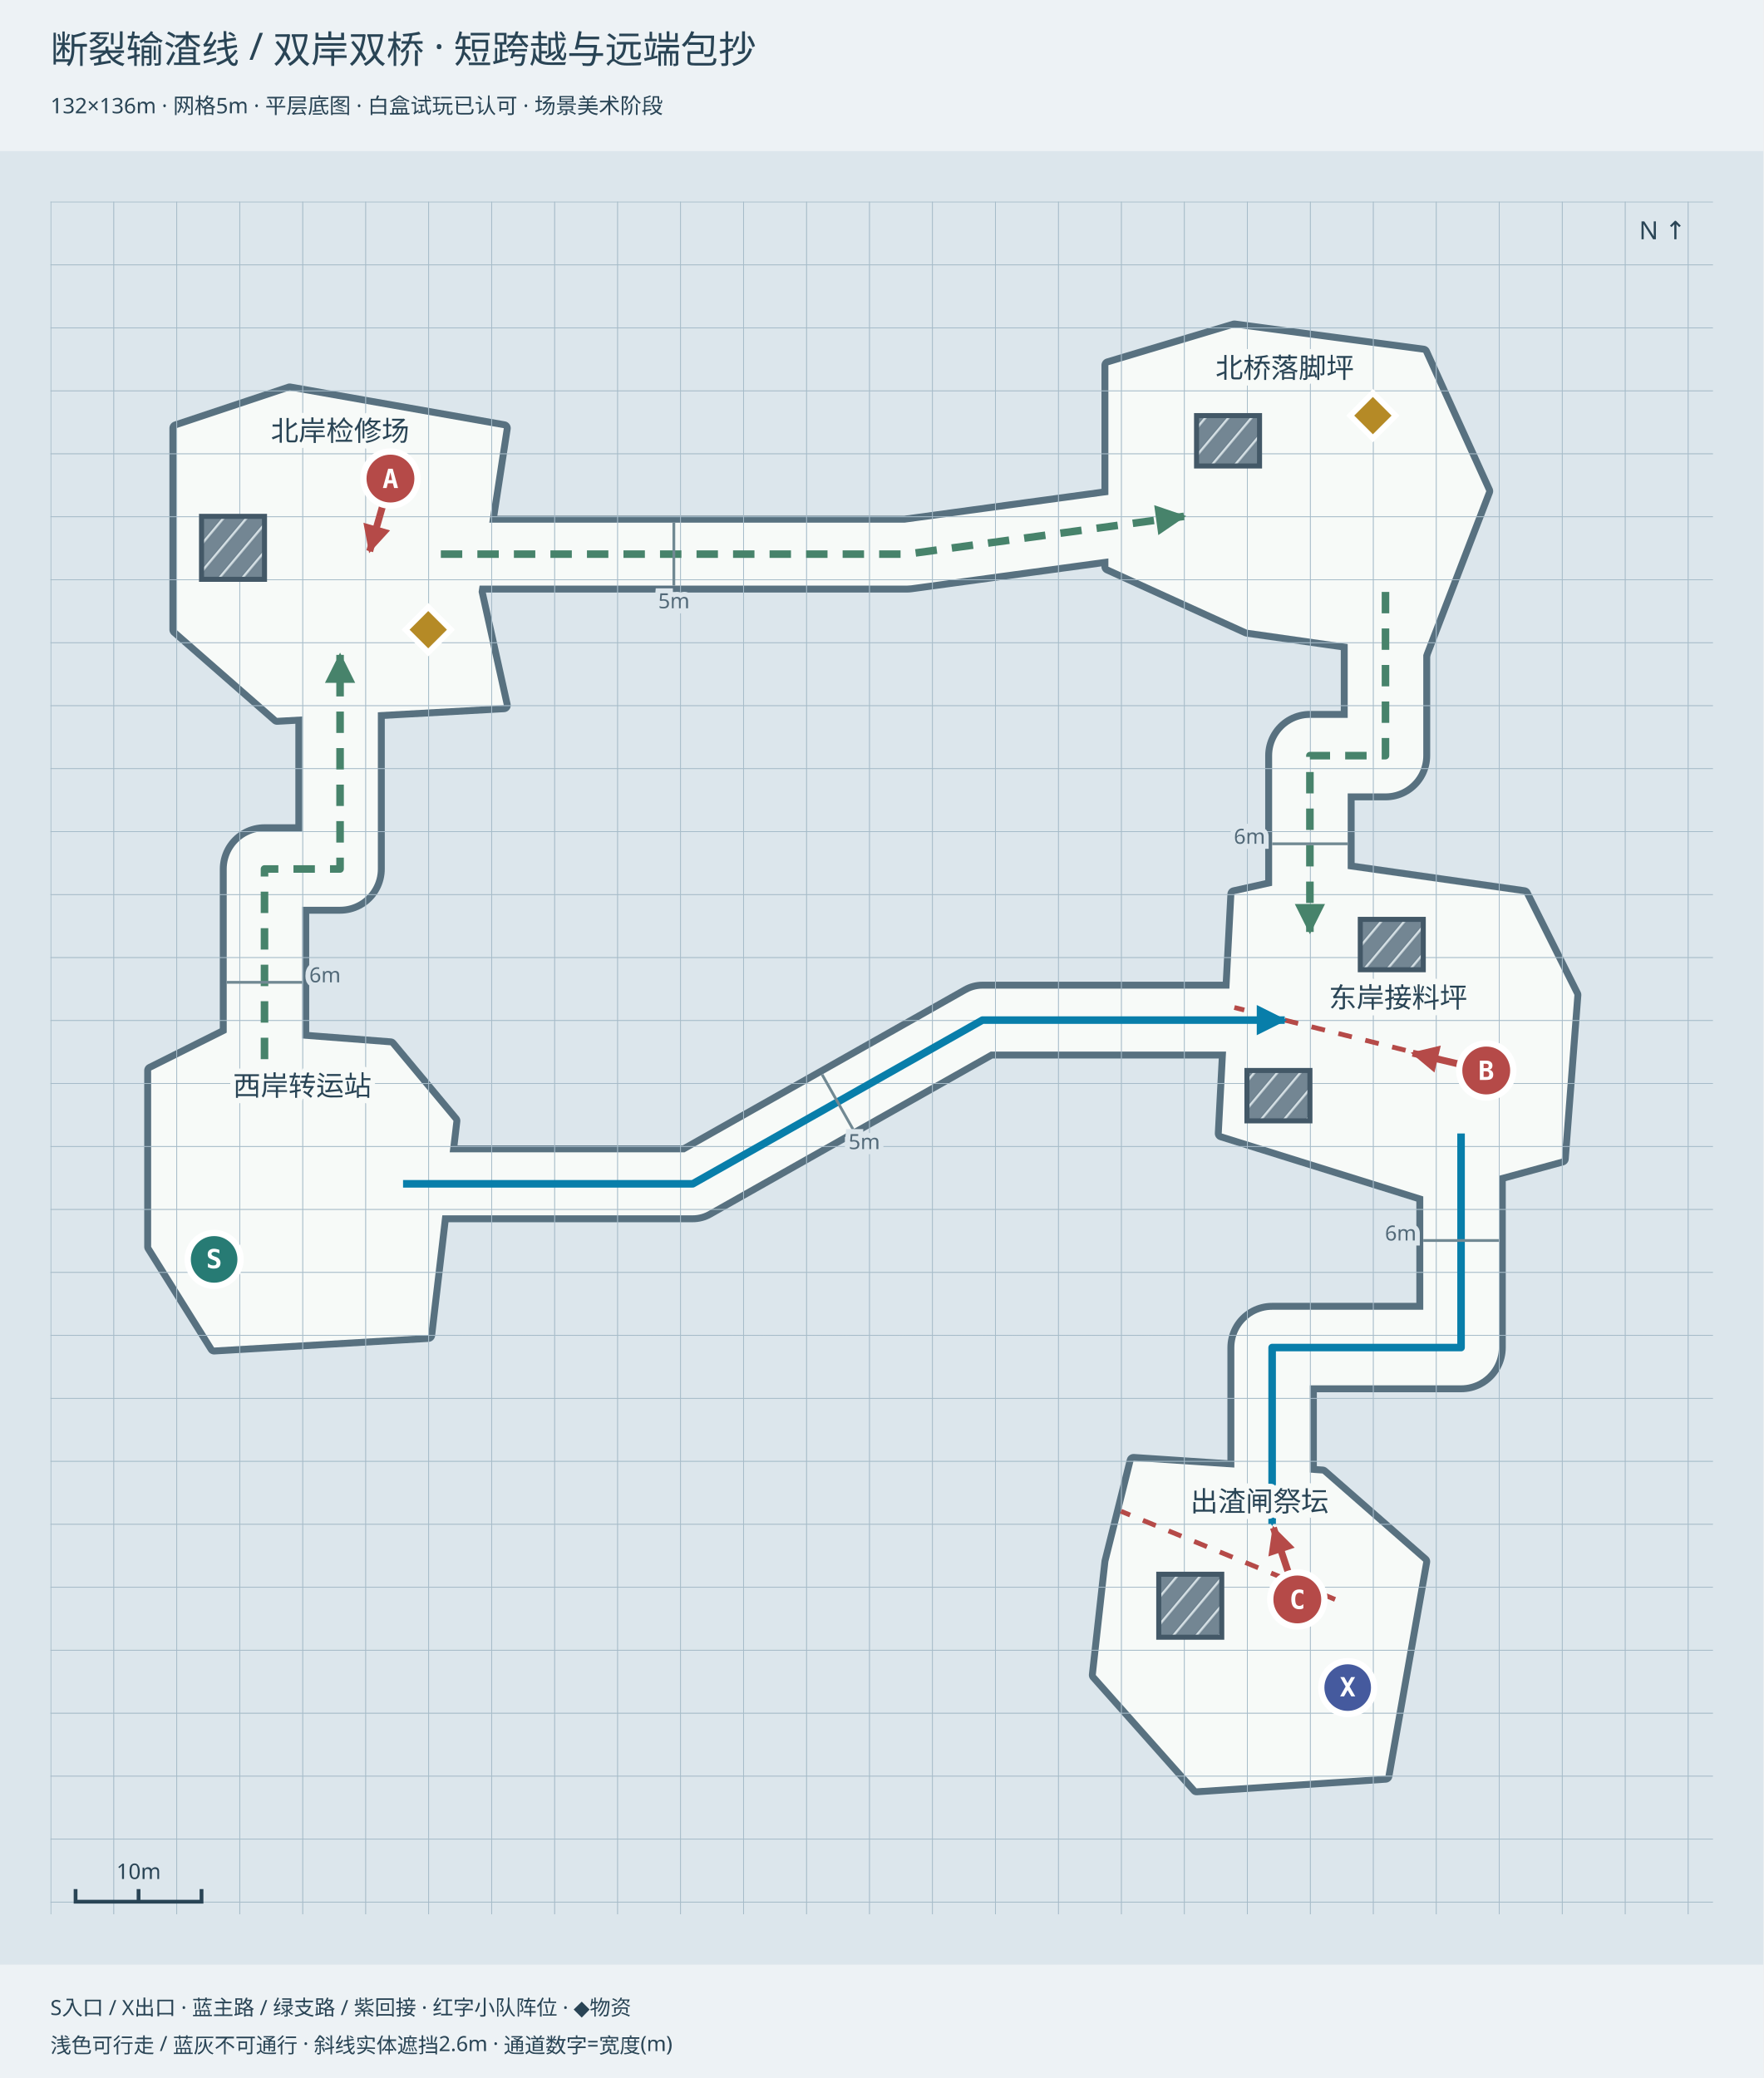
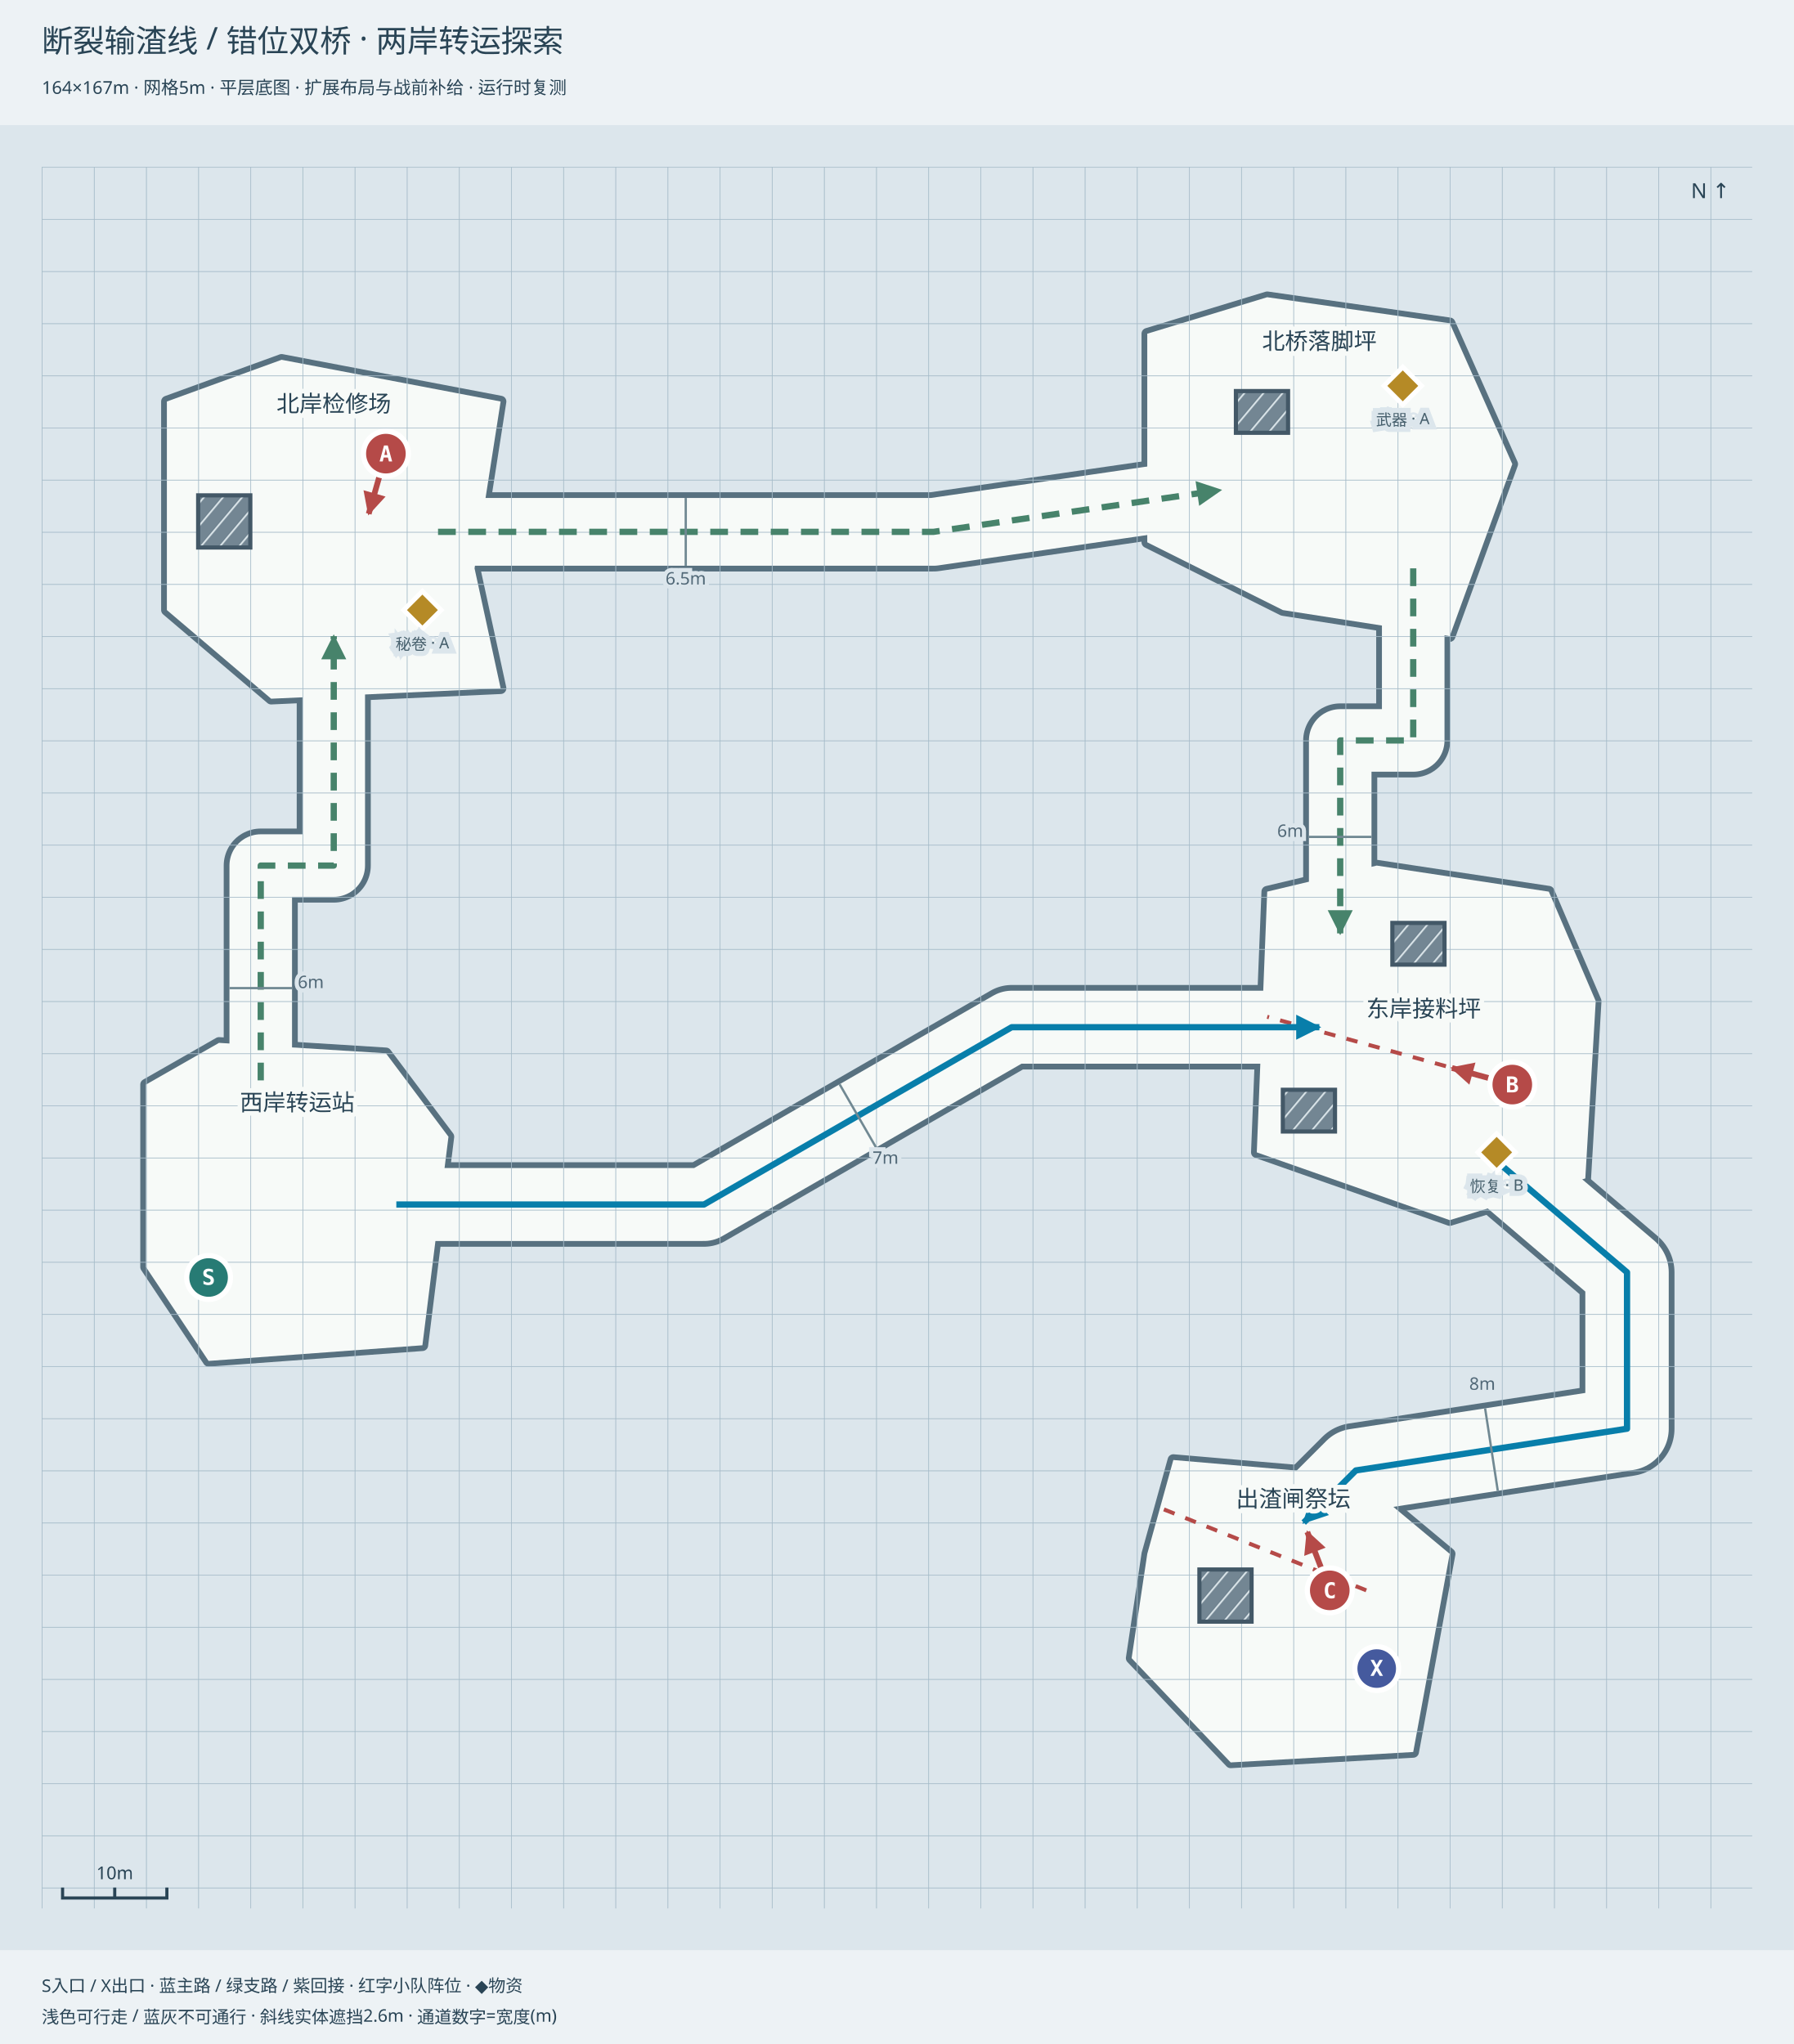
- <svg xmlns="http://www.w3.org/2000/svg" viewBox="0 0 140 165" role="img">
-   <rect width="140" height="165" fill="#edf2f5" />
-   <text style="text-anchor:start" x="4" y="5" font-family="Microsoft YaHei,sans-serif" font-size="3" fill="#294455">断裂输渣线 / 双岸双桥 · 短跨越与远端包抄</text>
-   <text style="text-anchor:start" x="4" y="9" font-family="Microsoft YaHei,sans-serif" font-size="1.7" fill="#526978">132×136m · 网格5m · 平层底图 · 白盒试玩已认可 · 场景美术阶段</text>
+ <svg xmlns="http://www.w3.org/2000/svg" viewBox="0 0 172 196" role="img">
+   <rect width="172" height="196" fill="#edf2f5" />
+   <text style="text-anchor:start" x="4" y="5" font-family="Microsoft YaHei,sans-serif" font-size="3" fill="#294455">断裂输渣线 / 错位双桥 · 两岸转运探索</text>
+   <text style="text-anchor:start" x="4" y="9" font-family="Microsoft YaHei,sans-serif" font-size="1.7" fill="#526978">164×167m · 网格5m · 平层底图 · 扩展布局与战前补给 · 运行时复测</text>
  <g transform="translate(0 12)">
    <defs>
      <pattern id="inferno-3-grid" width="5" height="5" patternUnits="userSpaceOnUse">
        <path d="M5 0H0V5" fill="none" stroke="#a5bbc8" stroke-width=".13" />
      </pattern>
      <pattern id="inferno-3-hatch" width="1.4" height="1.4" patternUnits="userSpaceOnUse" patternTransform="rotate(40)">
        <rect width="1.4" height="1.4" fill="#738693" />
        <path d="M0 0V1.4" stroke="#d1dce1" stroke-width=".35" />
      </pattern>
      <marker id="inferno-3-main" markerWidth="4" markerHeight="4" refX="3.7" refY="2" orient="auto" markerUnits="strokeWidth">
        <path d="M0 0L4 2 0 4" fill="#087eaa" />
      </marker>
      <marker id="inferno-3-optional" markerWidth="4" markerHeight="4" refX="3.7" refY="2" orient="auto" markerUnits="strokeWidth">
        <path d="M0 0L4 2 0 4" fill="#47836b" />
      </marker>
      <marker id="inferno-3-return" markerWidth="4" markerHeight="4" refX="3.7" refY="2" orient="auto" markerUnits="strokeWidth">
        <path d="M0 0L4 2 0 4" fill="#825d98" />
      </marker>
      <marker id="inferno-3-threat" markerWidth="4" markerHeight="4" refX="3.7" refY="2" orient="auto" markerUnits="strokeWidth">
        <path d="M0 0L4 2 0 4" fill="#b54a48" />
      </marker>
    </defs>
    <style>text{font-family:'Microsoft YaHei','PingFang SC',sans-serif;fill:#294455;text-anchor:middle;pointer-events:none}.room-label{paint-order:stroke;stroke:#f7faf8;stroke-width:.9;stroke-linejoin:round}.dim{fill:#526978;paint-order:stroke;stroke:#dce6ec;stroke-width:.8}.portal{fill:white;font-family:Consolas,monospace;font-weight:bold}.note{fill:#465f6c;paint-order:stroke;stroke:#dce6ec;stroke-width:1}</style>
-     <rect width="140" height="144" fill="#dce6ec" />
+     <rect width="172" height="175" fill="#dce6ec" />
    <g transform="translate(4 4)">
-       <polyline points="28,78 51,78 74,65 98,65" fill="none" stroke="#587180" stroke-width="6.1" stroke-linecap="round" stroke-linejoin="round" />
-       <polyline points="112,74 112,91 97,91 97,105" fill="none" stroke="#587180" stroke-width="7.1" stroke-linecap="round" stroke-linejoin="round" />
-       <polyline points="17,71 17,53 23,53 23,36" fill="none" stroke="#587180" stroke-width="7.1" stroke-linecap="round" stroke-linejoin="round" />
-       <polyline points="31,28 68,28 90,25" fill="none" stroke="#587180" stroke-width="6.1" stroke-linecap="round" stroke-linejoin="round" />
-       <polyline points="106,31 106,44 100,44 100,58" fill="none" stroke="#587180" stroke-width="7.1" stroke-linecap="round" stroke-linejoin="round" />
-       <polygon points="8,69 14,66 27,67 32,73 30,90 13,91 8,83" fill="#587180" stroke="#587180" stroke-width="1.1" stroke-linejoin="round" />
-       <polygon points="10,18 19,15 36,18 34,31 36,40 18,41 10,34" fill="#587180" stroke="#587180" stroke-width="1.1" stroke-linejoin="round" />
-       <polygon points="84,13 94,10 109,12 114,23 109,36 95,34 84,29" fill="#587180" stroke="#587180" stroke-width="1.1" stroke-linejoin="round" />
-       <polygon points="94,55 103,53 117,55 121,63 120,76 109,79 93,74" fill="#587180" stroke="#587180" stroke-width="1.1" stroke-linejoin="round" />
-       <polygon points="86,100 101,101 109,108 106,125 91,126 83,117 84,108" fill="#587180" stroke="#587180" stroke-width="1.1" stroke-linejoin="round" />
-       <polyline points="28,78 51,78 74,65 98,65" fill="none" stroke="#f7faf8" stroke-width="5" stroke-linecap="round" stroke-linejoin="round" />
-       <polyline points="112,74 112,91 97,91 97,105" fill="none" stroke="#f7faf8" stroke-width="6" stroke-linecap="round" stroke-linejoin="round" />
-       <polyline points="17,71 17,53 23,53 23,36" fill="none" stroke="#f7faf8" stroke-width="6" stroke-linecap="round" stroke-linejoin="round" />
-       <polyline points="31,28 68,28 90,25" fill="none" stroke="#f7faf8" stroke-width="5" stroke-linecap="round" stroke-linejoin="round" />
-       <polyline points="106,31 106,44 100,44 100,58" fill="none" stroke="#f7faf8" stroke-width="6" stroke-linecap="round" stroke-linejoin="round" />
-       <polygon points="8,69 14,66 27,67 32,73 30,90 13,91 8,83" fill="#f7faf8" stroke="none" stroke-width="0" stroke-linejoin="round" />
-       <polygon points="10,18 19,15 36,18 34,31 36,40 18,41 10,34" fill="#f7faf8" stroke="none" stroke-width="0" stroke-linejoin="round" />
-       <polygon points="84,13 94,10 109,12 114,23 109,36 95,34 84,29" fill="#f7faf8" stroke="none" stroke-width="0" stroke-linejoin="round" />
-       <polygon points="94,55 103,53 117,55 121,63 120,76 109,79 93,74" fill="#f7faf8" stroke="none" stroke-width="0" stroke-linejoin="round" />
-       <polygon points="86,100 101,101 109,108 106,125 91,126 83,117 84,108" fill="#f7faf8" stroke="none" stroke-width="0" stroke-linejoin="round" />
-       <rect width="132" height="136" fill="url(#inferno-3-grid)" />
-       <polygon points="12,25 17,25 17,30 12,30" fill="url(#inferno-3-hatch)" stroke="#435867" stroke-width=".4" />
-       <polygon points="91,17 96,17 96,21 91,21" fill="url(#inferno-3-hatch)" stroke="#435867" stroke-width=".4" />
-       <polygon points="104,57 109,57 109,61 104,61" fill="url(#inferno-3-hatch)" stroke="#435867" stroke-width=".4" />
-       <polygon points="95,69 100,69 100,73 95,73" fill="url(#inferno-3-hatch)" stroke="#435867" stroke-width=".4" />
-       <polygon points="88,109 93,109 93,114 88,114" fill="url(#inferno-3-hatch)" stroke="#435867" stroke-width=".4" />
+       <polyline points="34,99.5 63.5,99.5 93,82.5 122.5,82.5" fill="none" stroke="#587180" stroke-width="8.1" stroke-linecap="round" stroke-linejoin="round" />
+       <polyline points="138.5,94.5 152,106 152,121 126,125 121,130" fill="none" stroke="#587180" stroke-width="9.1" stroke-linecap="round" stroke-linejoin="round" />
+       <polyline points="21,90.5 21,67 28,67 28,45" fill="none" stroke="#587180" stroke-width="7.1" stroke-linecap="round" stroke-linejoin="round" />
+       <polyline points="38,35 85.5,35 113,31" fill="none" stroke="#587180" stroke-width="7.6" stroke-linecap="round" stroke-linejoin="round" />
+       <polyline points="131.5,38.5 131.5,55 124.5,55 124.5,73.5" fill="none" stroke="#587180" stroke-width="7.1" stroke-linecap="round" stroke-linejoin="round" />
+       <polygon points="10,88 17,84 33,85 39,93 36.5,113 16,114.5 10,105.5" fill="#587180" stroke="#587180" stroke-width="1.1" stroke-linejoin="round" />
+       <polygon points="12,22.5 23,18.5 44,22.5 41.5,38.5 44,50 22,51 12,42.5" fill="#587180" stroke="#587180" stroke-width="1.1" stroke-linejoin="round" />
+       <polygon points="106,16 117.5,12.5 135,15 141,28.5 135,45 119,42.5 106,36" fill="#587180" stroke="#587180" stroke-width="1.1" stroke-linejoin="round" />
+       <polygon points="117.5,69.5 128,67 144.5,69.5 149,80 148,97 135,101 116.5,94.5" fill="#587180" stroke="#587180" stroke-width="1.1" stroke-linejoin="round" />
+       <polygon points="108.5,124 126,125.5 135,133 131.5,152 114,153 104.5,143 106,133" fill="#587180" stroke="#587180" stroke-width="1.1" stroke-linejoin="round" />
+       <polyline points="34,99.5 63.5,99.5 93,82.5 122.5,82.5" fill="none" stroke="#f7faf8" stroke-width="7" stroke-linecap="round" stroke-linejoin="round" />
+       <polyline points="138.5,94.5 152,106 152,121 126,125 121,130" fill="none" stroke="#f7faf8" stroke-width="8" stroke-linecap="round" stroke-linejoin="round" />
+       <polyline points="21,90.5 21,67 28,67 28,45" fill="none" stroke="#f7faf8" stroke-width="6" stroke-linecap="round" stroke-linejoin="round" />
+       <polyline points="38,35 85.5,35 113,31" fill="none" stroke="#f7faf8" stroke-width="6.5" stroke-linecap="round" stroke-linejoin="round" />
+       <polyline points="131.5,38.5 131.5,55 124.5,55 124.5,73.5" fill="none" stroke="#f7faf8" stroke-width="6" stroke-linecap="round" stroke-linejoin="round" />
+       <polygon points="10,88 17,84 33,85 39,93 36.5,113 16,114.5 10,105.5" fill="#f7faf8" stroke="none" stroke-width="0" stroke-linejoin="round" />
+       <polygon points="12,22.5 23,18.5 44,22.5 41.5,38.5 44,50 22,51 12,42.5" fill="#f7faf8" stroke="none" stroke-width="0" stroke-linejoin="round" />
+       <polygon points="106,16 117.5,12.5 135,15 141,28.5 135,45 119,42.5 106,36" fill="#f7faf8" stroke="none" stroke-width="0" stroke-linejoin="round" />
+       <polygon points="117.5,69.5 128,67 144.5,69.5 149,80 148,97 135,101 116.5,94.5" fill="#f7faf8" stroke="none" stroke-width="0" stroke-linejoin="round" />
+       <polygon points="108.5,124 126,125.5 135,133 131.5,152 114,153 104.5,143 106,133" fill="#f7faf8" stroke="none" stroke-width="0" stroke-linejoin="round" />
+       <rect width="164" height="167" fill="url(#inferno-3-grid)" />
+       <polygon points="15,31.5 20,31.5 20,36.5 15,36.5" fill="url(#inferno-3-hatch)" stroke="#435867" stroke-width=".4" />
+       <polygon points="114.5,21.5 119.5,21.5 119.5,25.5 114.5,25.5" fill="url(#inferno-3-hatch)" stroke="#435867" stroke-width=".4" />
+       <polygon points="129.5,72.5 134.5,72.5 134.5,76.5 129.5,76.5" fill="url(#inferno-3-hatch)" stroke="#435867" stroke-width=".4" />
+       <polygon points="119,88.5 124,88.5 124,92.5 119,92.5" fill="url(#inferno-3-hatch)" stroke="#435867" stroke-width=".4" />
+       <polygon points="111,134.5 116,134.5 116,139.5 111,139.5" fill="url(#inferno-3-hatch)" stroke="#435867" stroke-width=".4" />
      <g data-layer="sightlines">
        <g>
-           <line x1="114" y1="69" x2="94" y2="64" stroke="#b54a48" stroke-width=".38" stroke-dasharray="1.1 1.1" />
+           <line x1="141" y1="88" x2="117.5" y2="81.5" stroke="#b54a48" stroke-width=".38" stroke-dasharray="1.1 1.1" />
        </g>
        <g>
-           <line x1="102" y1="111" x2="85" y2="104" stroke="#b54a48" stroke-width=".38" stroke-dasharray="1.1 1.1" />
+           <line x1="127" y1="136.5" x2="107" y2="128.5" stroke="#b54a48" stroke-width=".38" stroke-dasharray="1.1 1.1" />
        </g>
      </g>
      <g data-layer="routes">
-         <polyline points="28,78 51,78 74,65 98,65" fill="none" stroke="#087eaa" stroke-width="0.6" stroke-dasharray="none" stroke-linejoin="round" marker-end="url(#inferno-3-main)" />
-         <polyline points="112,74 112,91 97,91 97,105" fill="none" stroke="#087eaa" stroke-width="0.6" stroke-dasharray="none" stroke-linejoin="round" marker-end="url(#inferno-3-main)" />
-         <polyline points="17,71 17,53 23,53 23,36" fill="none" stroke="#47836b" stroke-width="0.6" stroke-dasharray="1.7 1.2" stroke-linejoin="round" marker-end="url(#inferno-3-optional)" />
-         <polyline points="31,28 68,28 90,25" fill="none" stroke="#47836b" stroke-width="0.6" stroke-dasharray="1.7 1.2" stroke-linejoin="round" marker-end="url(#inferno-3-optional)" />
-         <polyline points="106,31 106,44 100,44 100,58" fill="none" stroke="#47836b" stroke-width="0.6" stroke-dasharray="1.7 1.2" stroke-linejoin="round" marker-end="url(#inferno-3-optional)" />
+         <polyline points="34,99.5 63.5,99.5 93,82.5 122.5,82.5" fill="none" stroke="#087eaa" stroke-width="0.6" stroke-dasharray="none" stroke-linejoin="round" marker-end="url(#inferno-3-main)" />
+         <polyline points="138.5,94.5 152,106 152,121 126,125 121,130" fill="none" stroke="#087eaa" stroke-width="0.6" stroke-dasharray="none" stroke-linejoin="round" marker-end="url(#inferno-3-main)" />
+         <polyline points="21,90.5 21,67 28,67 28,45" fill="none" stroke="#47836b" stroke-width="0.6" stroke-dasharray="1.7 1.2" stroke-linejoin="round" marker-end="url(#inferno-3-optional)" />
+         <polyline points="38,35 85.5,35 113,31" fill="none" stroke="#47836b" stroke-width="0.6" stroke-dasharray="1.7 1.2" stroke-linejoin="round" marker-end="url(#inferno-3-optional)" />
+         <polyline points="131.5,38.5 131.5,55 124.5,55 124.5,73.5" fill="none" stroke="#47836b" stroke-width="0.6" stroke-dasharray="1.7 1.2" stroke-linejoin="round" marker-end="url(#inferno-3-optional)" />
      </g>
      <g data-layer="dimensions">
        <g>
-           <line x1="61.27" y1="69.324" x2="63.73" y2="73.676" stroke="#718993" stroke-width=".22" />
-           <text x="64.616" y="75.243" class="dim" font-size="1.65">5m</text>
+           <line x1="76.502" y1="87.967" x2="79.998" y2="94.033" stroke="#718993" stroke-width=".22" />
+           <text x="80.896" y="95.592" class="dim" font-size="1.65">7m</text>
        </g>
        <g>
-           <line x1="115" y1="82.5" x2="109" y2="82.5" stroke="#718993" stroke-width=".22" />
-           <text x="107.2" y="82.5" class="dim" font-size="1.65">6m</text>
+           <line x1="139.608" y1="126.953" x2="138.392" y2="119.047" stroke="#718993" stroke-width=".22" />
+           <text x="138.118" y="117.267" class="dim" font-size="1.65">8m</text>
        </g>
        <g>
-           <line x1="14" y1="62" x2="20" y2="62" stroke="#718993" stroke-width=".22" />
-           <text x="21.8" y="62" class="dim" font-size="1.65">6m</text>
+           <line x1="18" y1="78.75" x2="24" y2="78.75" stroke="#718993" stroke-width=".22" />
+           <text x="25.8" y="78.75" class="dim" font-size="1.65">6m</text>
        </g>
        <g>
-           <line x1="49.5" y1="25.5" x2="49.5" y2="30.5" stroke="#718993" stroke-width=".22" />
-           <text x="49.5" y="32.3" class="dim" font-size="1.65">5m</text>
+           <line x1="61.75" y1="31.75" x2="61.75" y2="38.25" stroke="#718993" stroke-width=".22" />
+           <text x="61.75" y="40.05" class="dim" font-size="1.65">6.5m</text>
        </g>
        <g>
-           <line x1="103" y1="51" x2="97" y2="51" stroke="#718993" stroke-width=".22" />
-           <text x="95.2" y="51" class="dim" font-size="1.65">6m</text>
+           <line x1="127.5" y1="64.25" x2="121.5" y2="64.25" stroke="#718993" stroke-width=".22" />
+           <text x="119.7" y="64.25" class="dim" font-size="1.65">6m</text>
        </g>
      </g>
      <g data-layer="labels">
-         <text x="20" y="71" class="room-label" font-size="2.2">西岸转运站</text>
-         <text x="23" y="19" class="room-label" font-size="2.2">北岸检修场</text>
-         <text x="98" y="14" class="room-label" font-size="2.2">北桥落脚坪</text>
-         <text x="107" y="64" class="room-label" font-size="2.2">东岸接料坪</text>
-         <text x="96" y="104" class="room-label" font-size="2.2">出渣闸祭坛</text>
+         <text x="24.5" y="90.5" class="room-label" font-size="2.2">西岸转运站</text>
+         <text x="28" y="23.5" class="room-label" font-size="2.2">北岸检修场</text>
+         <text x="122.5" y="17.5" class="room-label" font-size="2.2">北桥落脚坪</text>
+         <text x="132.5" y="81.5" class="room-label" font-size="2.2">东岸接料坪</text>
+         <text x="120" y="128.5" class="room-label" font-size="2.2">出渣闸祭坛</text>
      </g>
      <g data-layer="encounters">
        <g>
-           <line x1="27" y1="22" x2="25.352" y2="27.769" stroke="#b54a48" stroke-width=".55" marker-end="url(#inferno-3-threat)" />
-           <circle cx="27" cy="22" r="2.15" fill="#b54a48" stroke="#fff" stroke-width=".5" />
-           <text x="27" y="22.75" class="portal" font-size="2.1">A</text>
+           <line x1="33" y1="27.5" x2="31.352" y2="33.269" stroke="#b54a48" stroke-width=".55" marker-end="url(#inferno-3-threat)" />
+           <circle cx="33" cy="27.5" r="2.15" fill="#b54a48" stroke="#fff" stroke-width=".5" />
+           <text x="33" y="28.25" class="portal" font-size="2.1">A</text>
        </g>
        <g>
-           <line x1="114" y1="69" x2="108.159" y2="67.626" stroke="#b54a48" stroke-width=".55" marker-end="url(#inferno-3-threat)" />
-           <circle cx="114" cy="69" r="2.15" fill="#b54a48" stroke="#fff" stroke-width=".5" />
-           <text x="114" y="69.75" class="portal" font-size="2.1">B</text>
+           <line x1="141" y1="88" x2="135.215" y2="86.409" stroke="#b54a48" stroke-width=".55" marker-end="url(#inferno-3-threat)" />
+           <circle cx="141" cy="88" r="2.15" fill="#b54a48" stroke="#fff" stroke-width=".5" />
+           <text x="141" y="88.75" class="portal" font-size="2.1">B</text>
        </g>
        <g>
-           <line x1="99" y1="111" x2="97.103" y2="105.308" stroke="#b54a48" stroke-width=".55" marker-end="url(#inferno-3-threat)" />
-           <circle cx="99" cy="111" r="2.15" fill="#b54a48" stroke="#fff" stroke-width=".5" />
-           <text x="99" y="111.75" class="portal" font-size="2.1">C</text>
+           <line x1="123.5" y1="136.5" x2="121.346" y2="130.9" stroke="#b54a48" stroke-width=".55" marker-end="url(#inferno-3-threat)" />
+           <circle cx="123.5" cy="136.5" r="2.15" fill="#b54a48" stroke="#fff" stroke-width=".5" />
+           <text x="123.5" y="137.25" class="portal" font-size="2.1">C</text>
        </g>
        <g>
-           <path d="M30 32.2l1.8 1.8-1.8 1.8-1.8-1.8z" fill="#b58a26" stroke="#fff" stroke-width=".45" />
+           <path d="M139.5 92.7l1.8 1.8-1.8 1.8-1.8-1.8z" fill="#b58a26" stroke="#fff" stroke-width=".45" />
+           <text x="139.5" y="98.3" class="note" font-size="1.5">恢复 · B</text>
        </g>
        <g>
-           <path d="M105 15.2l1.8 1.8-1.8 1.8-1.8-1.8z" fill="#b58a26" stroke="#fff" stroke-width=".45" />
+           <path d="M36.5 40.7l1.8 1.8-1.8 1.8-1.8-1.8z" fill="#b58a26" stroke="#fff" stroke-width=".45" />
+           <text x="36.5" y="46.3" class="note" font-size="1.5">秘卷 · A</text>
+         </g>
+         <g>
+           <path d="M130.5 19.2l1.8 1.8-1.8 1.8-1.8-1.8z" fill="#b58a26" stroke="#fff" stroke-width=".45" />
+           <text x="130.5" y="24.8" class="note" font-size="1.5">武器 · A</text>
        </g>
      </g>
      <g>
-         <circle cx="13" cy="84" r="2.1" fill="#277b74" stroke="#fff" stroke-width=".5" />
-         <text x="13" y="84.7" class="portal" font-size="2.1">S</text>
+         <circle cx="16" cy="106.5" r="2.1" fill="#277b74" stroke="#fff" stroke-width=".5" />
+         <text x="16" y="107.2" class="portal" font-size="2.1">S</text>
      </g>
      <g>
-         <circle cx="103" cy="118" r="2.1" fill="#455a9e" stroke="#fff" stroke-width=".5" />
-         <text x="103" y="118.7" class="portal" font-size="2.1">X</text>
+         <circle cx="128" cy="144" r="2.1" fill="#455a9e" stroke="#fff" stroke-width=".5" />
+         <text x="128" y="144.7" class="portal" font-size="2.1">X</text>
      </g>
-       <g transform="translate(2 135)">
+       <g transform="translate(2 166)">
        <path d="M0-1V0H10V-1M5 0V-1" stroke="#294455" stroke-width=".3" fill="none" />
        <text x="5" y="-1.8" class="" font-size="1.7">10m</text>
      </g>
-       <text x="128" y="3" class="" font-size="2">N ↑</text>
+       <text x="160" y="3" class="" font-size="2">N ↑</text>
    </g>
  </g>
-   <text style="text-anchor:start" x="4" y="160" font-family="Microsoft YaHei,sans-serif" font-size="1.65" fill="#294455">S入口 / X出口 · 蓝主路 / 绿支路 / 紫回接 · 红字小队阵位 · ◆物资</text>
-   <text style="text-anchor:start" x="4" y="163" font-family="Microsoft YaHei,sans-serif" font-size="1.65" fill="#294455">浅色可行走 / 蓝灰不可通行 · 斜线实体遮挡2.6m · 通道数字=宽度(m)</text>
+   <text style="text-anchor:start" x="4" y="191" font-family="Microsoft YaHei,sans-serif" font-size="1.65" fill="#294455">S入口 / X出口 · 蓝主路 / 绿支路 / 紫回接 · 红字小队阵位 · ◆物资</text>
+   <text style="text-anchor:start" x="4" y="194" font-family="Microsoft YaHei,sans-serif" font-size="1.65" fill="#294455">浅色可行走 / 蓝灰不可通行 · 斜线实体遮挡2.6m · 通道数字=宽度(m)</text>
</svg>
